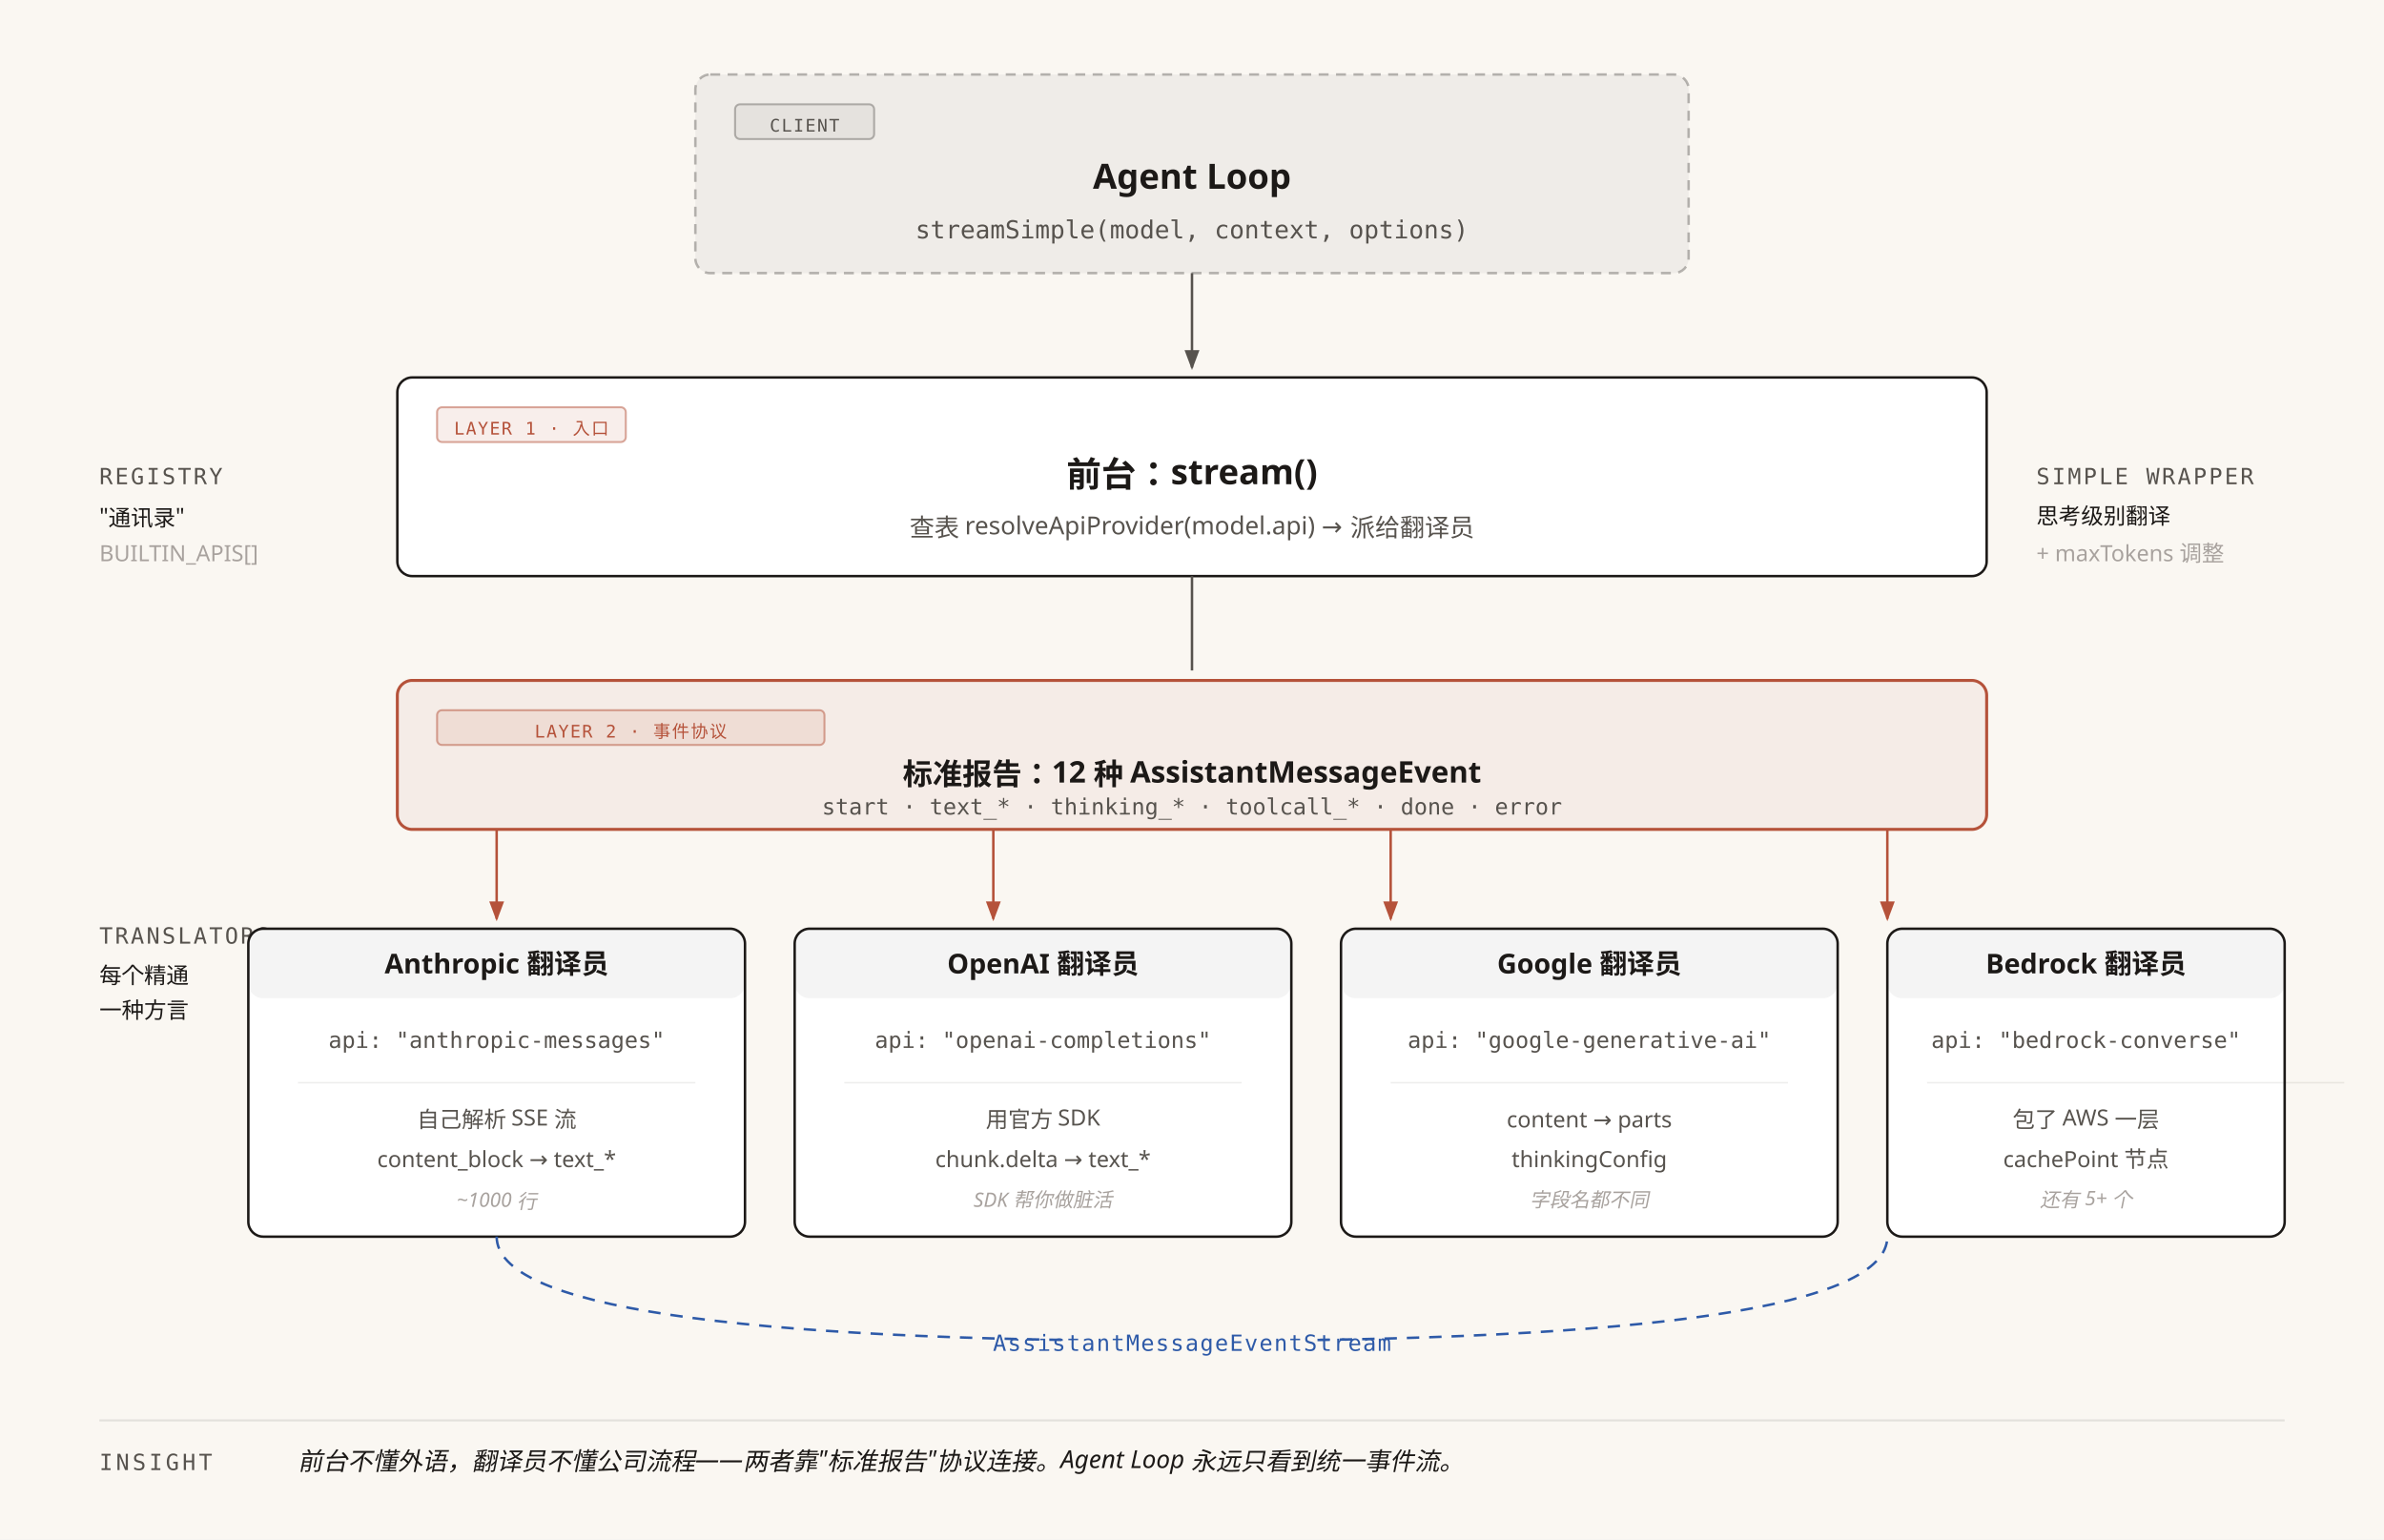
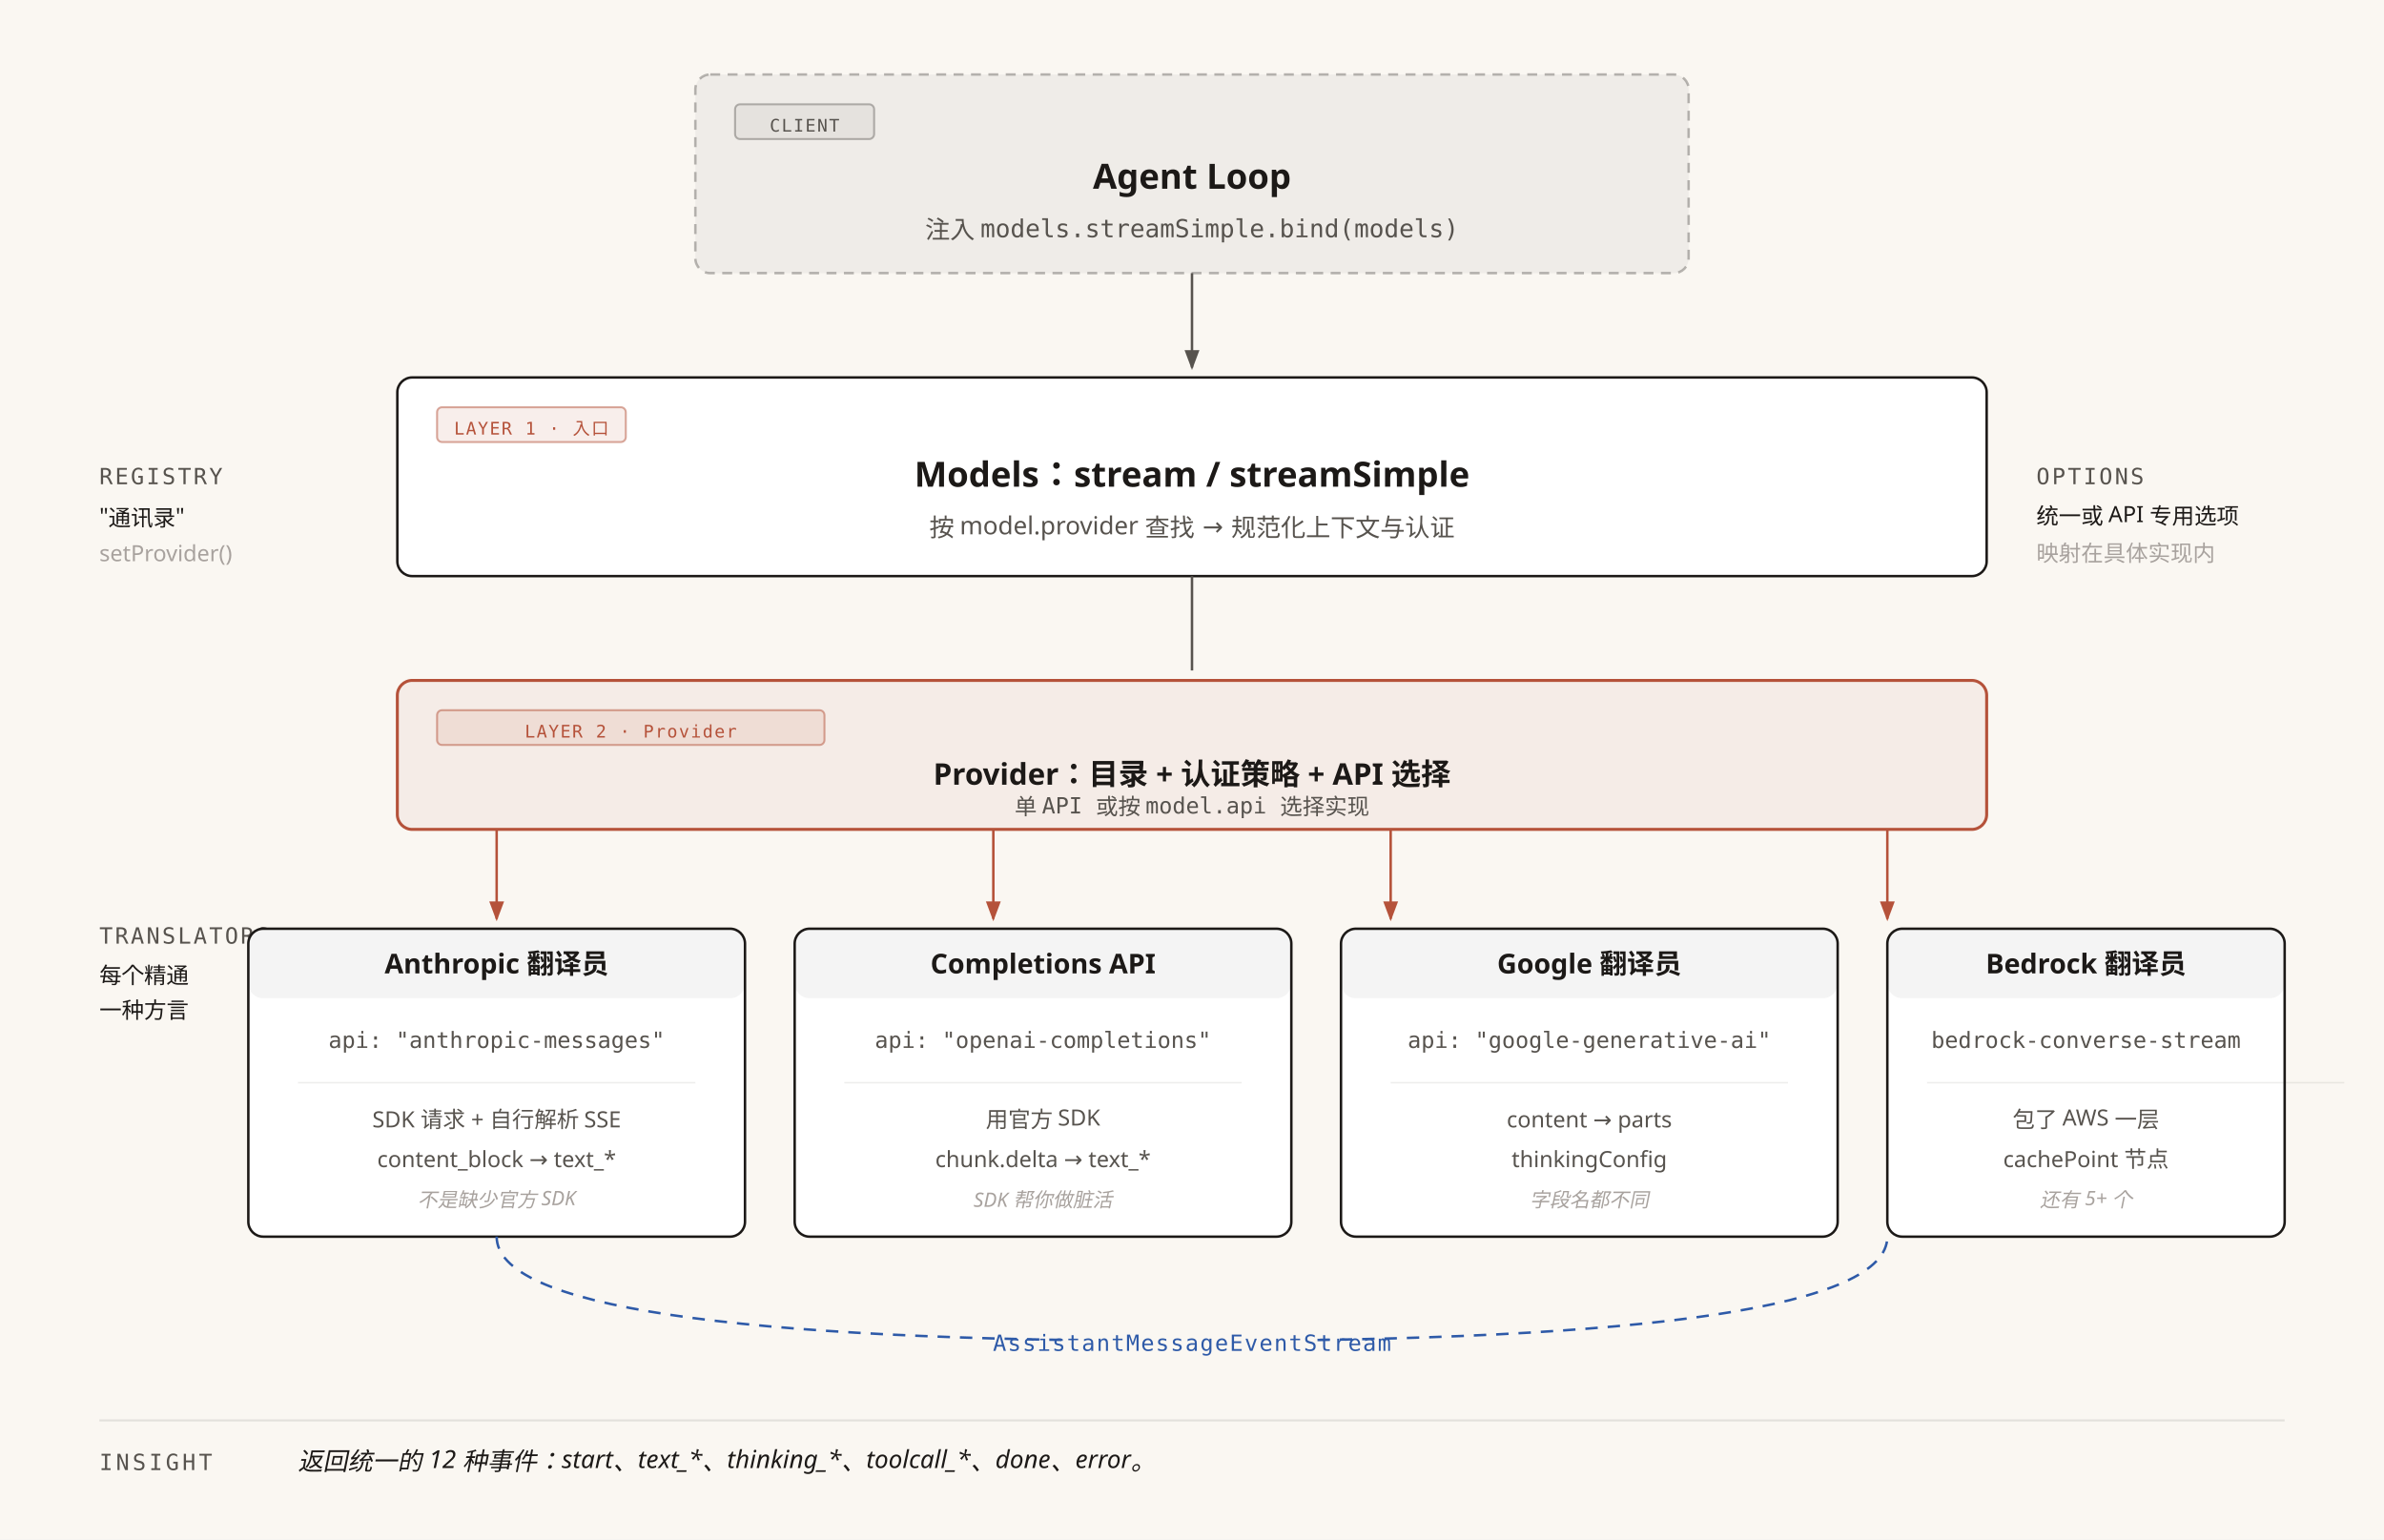
<svg xmlns="http://www.w3.org/2000/svg" viewBox="0 0 960 620">
  <defs>
    <marker id="arrow" markerWidth="8" markerHeight="6" refX="7" refY="3" orient="auto">
      <polygon points="0 0, 8 3, 0 6" fill="#57534e" />
    </marker>
    <marker id="arrow-accent" markerWidth="8" markerHeight="6" refX="7" refY="3" orient="auto">
      <polygon points="0 0, 8 3, 0 6" fill="#b5523a" />
    </marker>
    <marker id="arrow-link" markerWidth="8" markerHeight="6" refX="7" refY="3" orient="auto">
      <polygon points="0 0, 8 3, 0 6" fill="#2e5aa8" />
    </marker>
  </defs>
  <rect width="960" height="620" fill="#faf7f2" />
  <g>
    <rect x="280" y="30" width="400" height="80" rx="6" fill="rgba(28,25,23,0.05)" stroke="rgba(28,25,23,0.30)" stroke-width="1" stroke-dasharray="4,3" />
    <rect x="296" y="42" width="56" height="14" rx="2" fill="rgba(28,25,23,0.05)" stroke="rgba(28,25,23,0.30)" stroke-width="0.8" />
    <text x="324" y="53" fill="#57534e" font-size="7" font-family="'Geist Mono', monospace" text-anchor="middle" letter-spacing="0.08em">CLIENT</text>
    <text x="480" y="76" fill="#1c1917" font-size="14" font-weight="600" font-family="'Geist', sans-serif" text-anchor="middle">Agent Loop</text>
-     <text x="480" y="96" fill="#57534e" font-size="10" font-family="'Geist Mono', monospace" text-anchor="middle">streamSimple(model, context, options)</text>
+     <text x="480" y="96" fill="#57534e" font-size="10" font-family="'Geist Mono', monospace" text-anchor="middle">注入 models.streamSimple.bind(models)</text>
  </g>
  <line x1="480" y1="110" x2="480" y2="148" stroke="#57534e" stroke-width="1" marker-end="url(#arrow)" />
  <g>
    <rect x="160" y="152" width="640" height="80" rx="6" fill="#ffffff" stroke="#1c1917" stroke-width="1" />
    <rect x="176" y="164" width="76" height="14" rx="2" fill="rgba(181,82,58,0.10)" stroke="rgba(181,82,58,0.50)" stroke-width="0.8" />
    <text x="214" y="175" fill="#b5523a" font-size="7" font-family="'Geist Mono', monospace" text-anchor="middle" letter-spacing="0.08em">LAYER 1 · 入口</text>
-     <text x="480" y="196" fill="#1c1917" font-size="14" font-weight="600" font-family="'Geist', sans-serif" text-anchor="middle">前台：stream()</text>
-     <text x="480" y="216" fill="#57534e" font-size="10" font-family="'Geist', sans-serif" text-anchor="middle">查表 resolveApiProvider(model.api) → 派给翻译员</text>
+     <text x="480" y="196" fill="#1c1917" font-size="14" font-weight="600" font-family="'Geist', sans-serif" text-anchor="middle">Models：stream / streamSimple</text>
+     <text x="480" y="216" fill="#57534e" font-size="10" font-family="'Geist', sans-serif" text-anchor="middle">按 model.provider 查找 → 规范化上下文与认证</text>
  </g>
  <text x="40" y="195" fill="#57534e" font-size="9" font-family="'Geist Mono', monospace" letter-spacing="0.10em">REGISTRY</text>
  <text x="40" y="211" fill="#1c1917" font-size="9" font-family="'Geist', sans-serif">"通讯录"</text>
-   <text x="40" y="226" fill="#a8a29e" font-size="9" font-family="'Geist', sans-serif">BUILTIN_APIS[]</text>
-   <text x="820" y="195" fill="#57534e" font-size="9" font-family="'Geist Mono', monospace" letter-spacing="0.10em">SIMPLE WRAPPER</text>
-   <text x="820" y="211" fill="#1c1917" font-size="9" font-family="'Geist', sans-serif">思考级别翻译</text>
-   <text x="820" y="226" fill="#a8a29e" font-size="9" font-family="'Geist', sans-serif">+ maxTokens 调整</text>
+   <text x="40" y="226" fill="#a8a29e" font-size="9" font-family="'Geist', sans-serif">setProvider()</text>
+   <text x="820" y="195" fill="#57534e" font-size="9" font-family="'Geist Mono', monospace" letter-spacing="0.10em">OPTIONS</text>
+   <text x="820" y="211" fill="#1c1917" font-size="9" font-family="'Geist', sans-serif">统一或 API 专用选项</text>
+   <text x="820" y="226" fill="#a8a29e" font-size="9" font-family="'Geist', sans-serif">映射在具体实现内</text>
  <line x1="480" y1="232" x2="480" y2="270" stroke="#57534e" stroke-width="1" />
  <g>
    <rect x="160" y="274" width="640" height="60" rx="6" fill="rgba(181,82,58,0.06)" stroke="#b5523a" stroke-width="1.2" />
    <rect x="176" y="286" width="156" height="14" rx="2" fill="rgba(181,82,58,0.10)" stroke="rgba(181,82,58,0.50)" stroke-width="0.8" />
-     <text x="254" y="297" fill="#b5523a" font-size="7" font-family="'Geist Mono', monospace" text-anchor="middle" letter-spacing="0.08em">LAYER 2 · 事件协议</text>
-     <text x="480" y="316" fill="#1c1917" font-size="12" font-weight="600" font-family="'Geist', sans-serif" text-anchor="middle">标准报告：12 种 AssistantMessageEvent</text>
-     <text x="480" y="328" fill="#57534e" font-size="9" font-family="'Geist Mono', monospace" text-anchor="middle">start · text_* · thinking_* · toolcall_* · done · error</text>
+     <text x="254" y="297" fill="#b5523a" font-size="7" font-family="'Geist Mono', monospace" text-anchor="middle" letter-spacing="0.08em">LAYER 2 · Provider</text>
+     <text x="480" y="316" fill="#1c1917" font-size="12" font-weight="600" font-family="'Geist', sans-serif" text-anchor="middle">Provider：目录 + 认证策略 + API 选择</text>
+     <text x="480" y="328" fill="#57534e" font-size="9" font-family="'Geist Mono', monospace" text-anchor="middle">单 API 或按 model.api 选择实现</text>
  </g>
  <line x1="200" y1="334" x2="200" y2="370" stroke="#b5523a" stroke-width="1" marker-end="url(#arrow-accent)" />
  <line x1="400" y1="334" x2="400" y2="370" stroke="#b5523a" stroke-width="1" marker-end="url(#arrow-accent)" />
  <line x1="560" y1="334" x2="560" y2="370" stroke="#b5523a" stroke-width="1" marker-end="url(#arrow-accent)" />
  <line x1="760" y1="334" x2="760" y2="370" stroke="#b5523a" stroke-width="1" marker-end="url(#arrow-accent)" />
  <text x="40" y="380" fill="#57534e" font-size="9" font-family="'Geist Mono', monospace" letter-spacing="0.10em">TRANSLATORS</text>
  <text x="40" y="396" fill="#1c1917" font-size="9" font-family="'Geist', sans-serif">每个精通</text>
  <text x="40" y="410" fill="#1c1917" font-size="9" font-family="'Geist', sans-serif">一种方言</text>
  <g>
    <rect x="100" y="374" width="200" height="124" rx="6" fill="#ffffff" stroke="#1c1917" stroke-width="1" />
    <rect x="100" y="374" width="200" height="28" rx="6" fill="rgba(28,25,23,0.05)" />
    <text x="200" y="392" fill="#1c1917" font-size="11" font-weight="600" font-family="'Geist', sans-serif" text-anchor="middle">Anthropic 翻译员</text>
    <text x="200" y="422" fill="#57534e" font-size="9" font-family="'Geist Mono', monospace" text-anchor="middle">api: "anthropic-messages"</text>
    <line x1="120" y1="436" x2="280" y2="436" stroke="rgba(28,25,23,0.08)" stroke-width="0.6" />
-     <text x="200" y="454" fill="#57534e" font-size="9" font-family="'Geist', sans-serif" text-anchor="middle">自己解析 SSE 流</text>
+     <text x="200" y="454" fill="#57534e" font-size="9" font-family="'Geist', sans-serif" text-anchor="middle">SDK 请求 + 自行解析 SSE</text>
    <text x="200" y="470" fill="#57534e" font-size="9" font-family="'Geist', sans-serif" text-anchor="middle">content_block → text_*</text>
-     <text x="200" y="486" fill="#a8a29e" font-size="8" font-family="'Geist', sans-serif" text-anchor="middle" font-style="italic">~1000 行</text>
+     <text x="200" y="486" fill="#a8a29e" font-size="8" font-family="'Geist', sans-serif" text-anchor="middle" font-style="italic">不是缺少官方 SDK</text>
  </g>
  <g>
    <rect x="320" y="374" width="200" height="124" rx="6" fill="#ffffff" stroke="#1c1917" stroke-width="1" />
    <rect x="320" y="374" width="200" height="28" rx="6" fill="rgba(28,25,23,0.05)" />
-     <text x="420" y="392" fill="#1c1917" font-size="11" font-weight="600" font-family="'Geist', sans-serif" text-anchor="middle">OpenAI 翻译员</text>
+     <text x="420" y="392" fill="#1c1917" font-size="11" font-weight="600" font-family="'Geist', sans-serif" text-anchor="middle">Completions API</text>
    <text x="420" y="422" fill="#57534e" font-size="9" font-family="'Geist Mono', monospace" text-anchor="middle">api: "openai-completions"</text>
    <line x1="340" y1="436" x2="500" y2="436" stroke="rgba(28,25,23,0.08)" stroke-width="0.6" />
    <text x="420" y="454" fill="#57534e" font-size="9" font-family="'Geist', sans-serif" text-anchor="middle">用官方 SDK</text>
    <text x="420" y="470" fill="#57534e" font-size="9" font-family="'Geist', sans-serif" text-anchor="middle">chunk.delta → text_*</text>
    <text x="420" y="486" fill="#a8a29e" font-size="8" font-family="'Geist', sans-serif" text-anchor="middle" font-style="italic">SDK 帮你做脏活</text>
  </g>
  <g>
    <rect x="540" y="374" width="200" height="124" rx="6" fill="#ffffff" stroke="#1c1917" stroke-width="1" />
    <rect x="540" y="374" width="200" height="28" rx="6" fill="rgba(28,25,23,0.05)" />
    <text x="640" y="392" fill="#1c1917" font-size="11" font-weight="600" font-family="'Geist', sans-serif" text-anchor="middle">Google 翻译员</text>
    <text x="640" y="422" fill="#57534e" font-size="9" font-family="'Geist Mono', monospace" text-anchor="middle">api: "google-generative-ai"</text>
    <line x1="560" y1="436" x2="720" y2="436" stroke="rgba(28,25,23,0.08)" stroke-width="0.6" />
    <text x="640" y="454" fill="#57534e" font-size="9" font-family="'Geist', sans-serif" text-anchor="middle">content → parts</text>
    <text x="640" y="470" fill="#57534e" font-size="9" font-family="'Geist', sans-serif" text-anchor="middle">thinkingConfig</text>
    <text x="640" y="486" fill="#a8a29e" font-size="8" font-family="'Geist', sans-serif" text-anchor="middle" font-style="italic">字段名都不同</text>
  </g>
  <g>
    <rect x="760" y="374" width="160" height="124" rx="6" fill="#ffffff" stroke="#1c1917" stroke-width="1" />
    <rect x="760" y="374" width="160" height="28" rx="6" fill="rgba(28,25,23,0.05)" />
    <text x="840" y="392" fill="#1c1917" font-size="11" font-weight="600" font-family="'Geist', sans-serif" text-anchor="middle">Bedrock 翻译员</text>
-     <text x="840" y="422" fill="#57534e" font-size="9" font-family="'Geist Mono', monospace" text-anchor="middle">api: "bedrock-converse"</text>
+     <text x="840" y="422" fill="#57534e" font-size="9" font-family="'Geist Mono', monospace" text-anchor="middle">bedrock-converse-stream</text>
    <line x1="776" y1="436" x2="944" y2="436" stroke="rgba(28,25,23,0.08)" stroke-width="0.6" />
    <text x="840" y="454" fill="#57534e" font-size="9" font-family="'Geist', sans-serif" text-anchor="middle">包了 AWS 一层</text>
    <text x="840" y="470" fill="#57534e" font-size="9" font-family="'Geist', sans-serif" text-anchor="middle">cachePoint 节点</text>
    <text x="840" y="486" fill="#a8a29e" font-size="8" font-family="'Geist', sans-serif" text-anchor="middle" font-style="italic">还有 5+ 个</text>
  </g>
  <path d="M 200 498 Q 200 540 480 540 Q 760 540 760 498" fill="none" stroke="#2e5aa8" stroke-width="1" stroke-dasharray="5,4" />
  <rect x="430" y="532" width="100" height="16" rx="2" fill="#faf7f2" />
  <text x="480" y="544" fill="#2e5aa8" font-size="9" font-family="'Geist Mono', monospace" text-anchor="middle" letter-spacing="0.06em">AssistantMessageEventStream</text>
  <line x1="40" y1="572" x2="920" y2="572" stroke="rgba(28,25,23,0.10)" stroke-width="0.8" />
  <text x="40" y="592" fill="#57534e" font-size="9" font-family="'Geist Mono', monospace" letter-spacing="0.14em">INSIGHT</text>
  <text x="120" y="592" fill="#1c1917" font-size="10" font-family="'Geist', sans-serif" font-style="italic">
-       前台不懂外语，翻译员不懂公司流程——两者靠"标准报告"协议连接。Agent Loop 永远只看到统一事件流。
+       返回统一的 12 种事件：start、text_*、thinking_*、toolcall_*、done、error。
    </text>
</svg>
